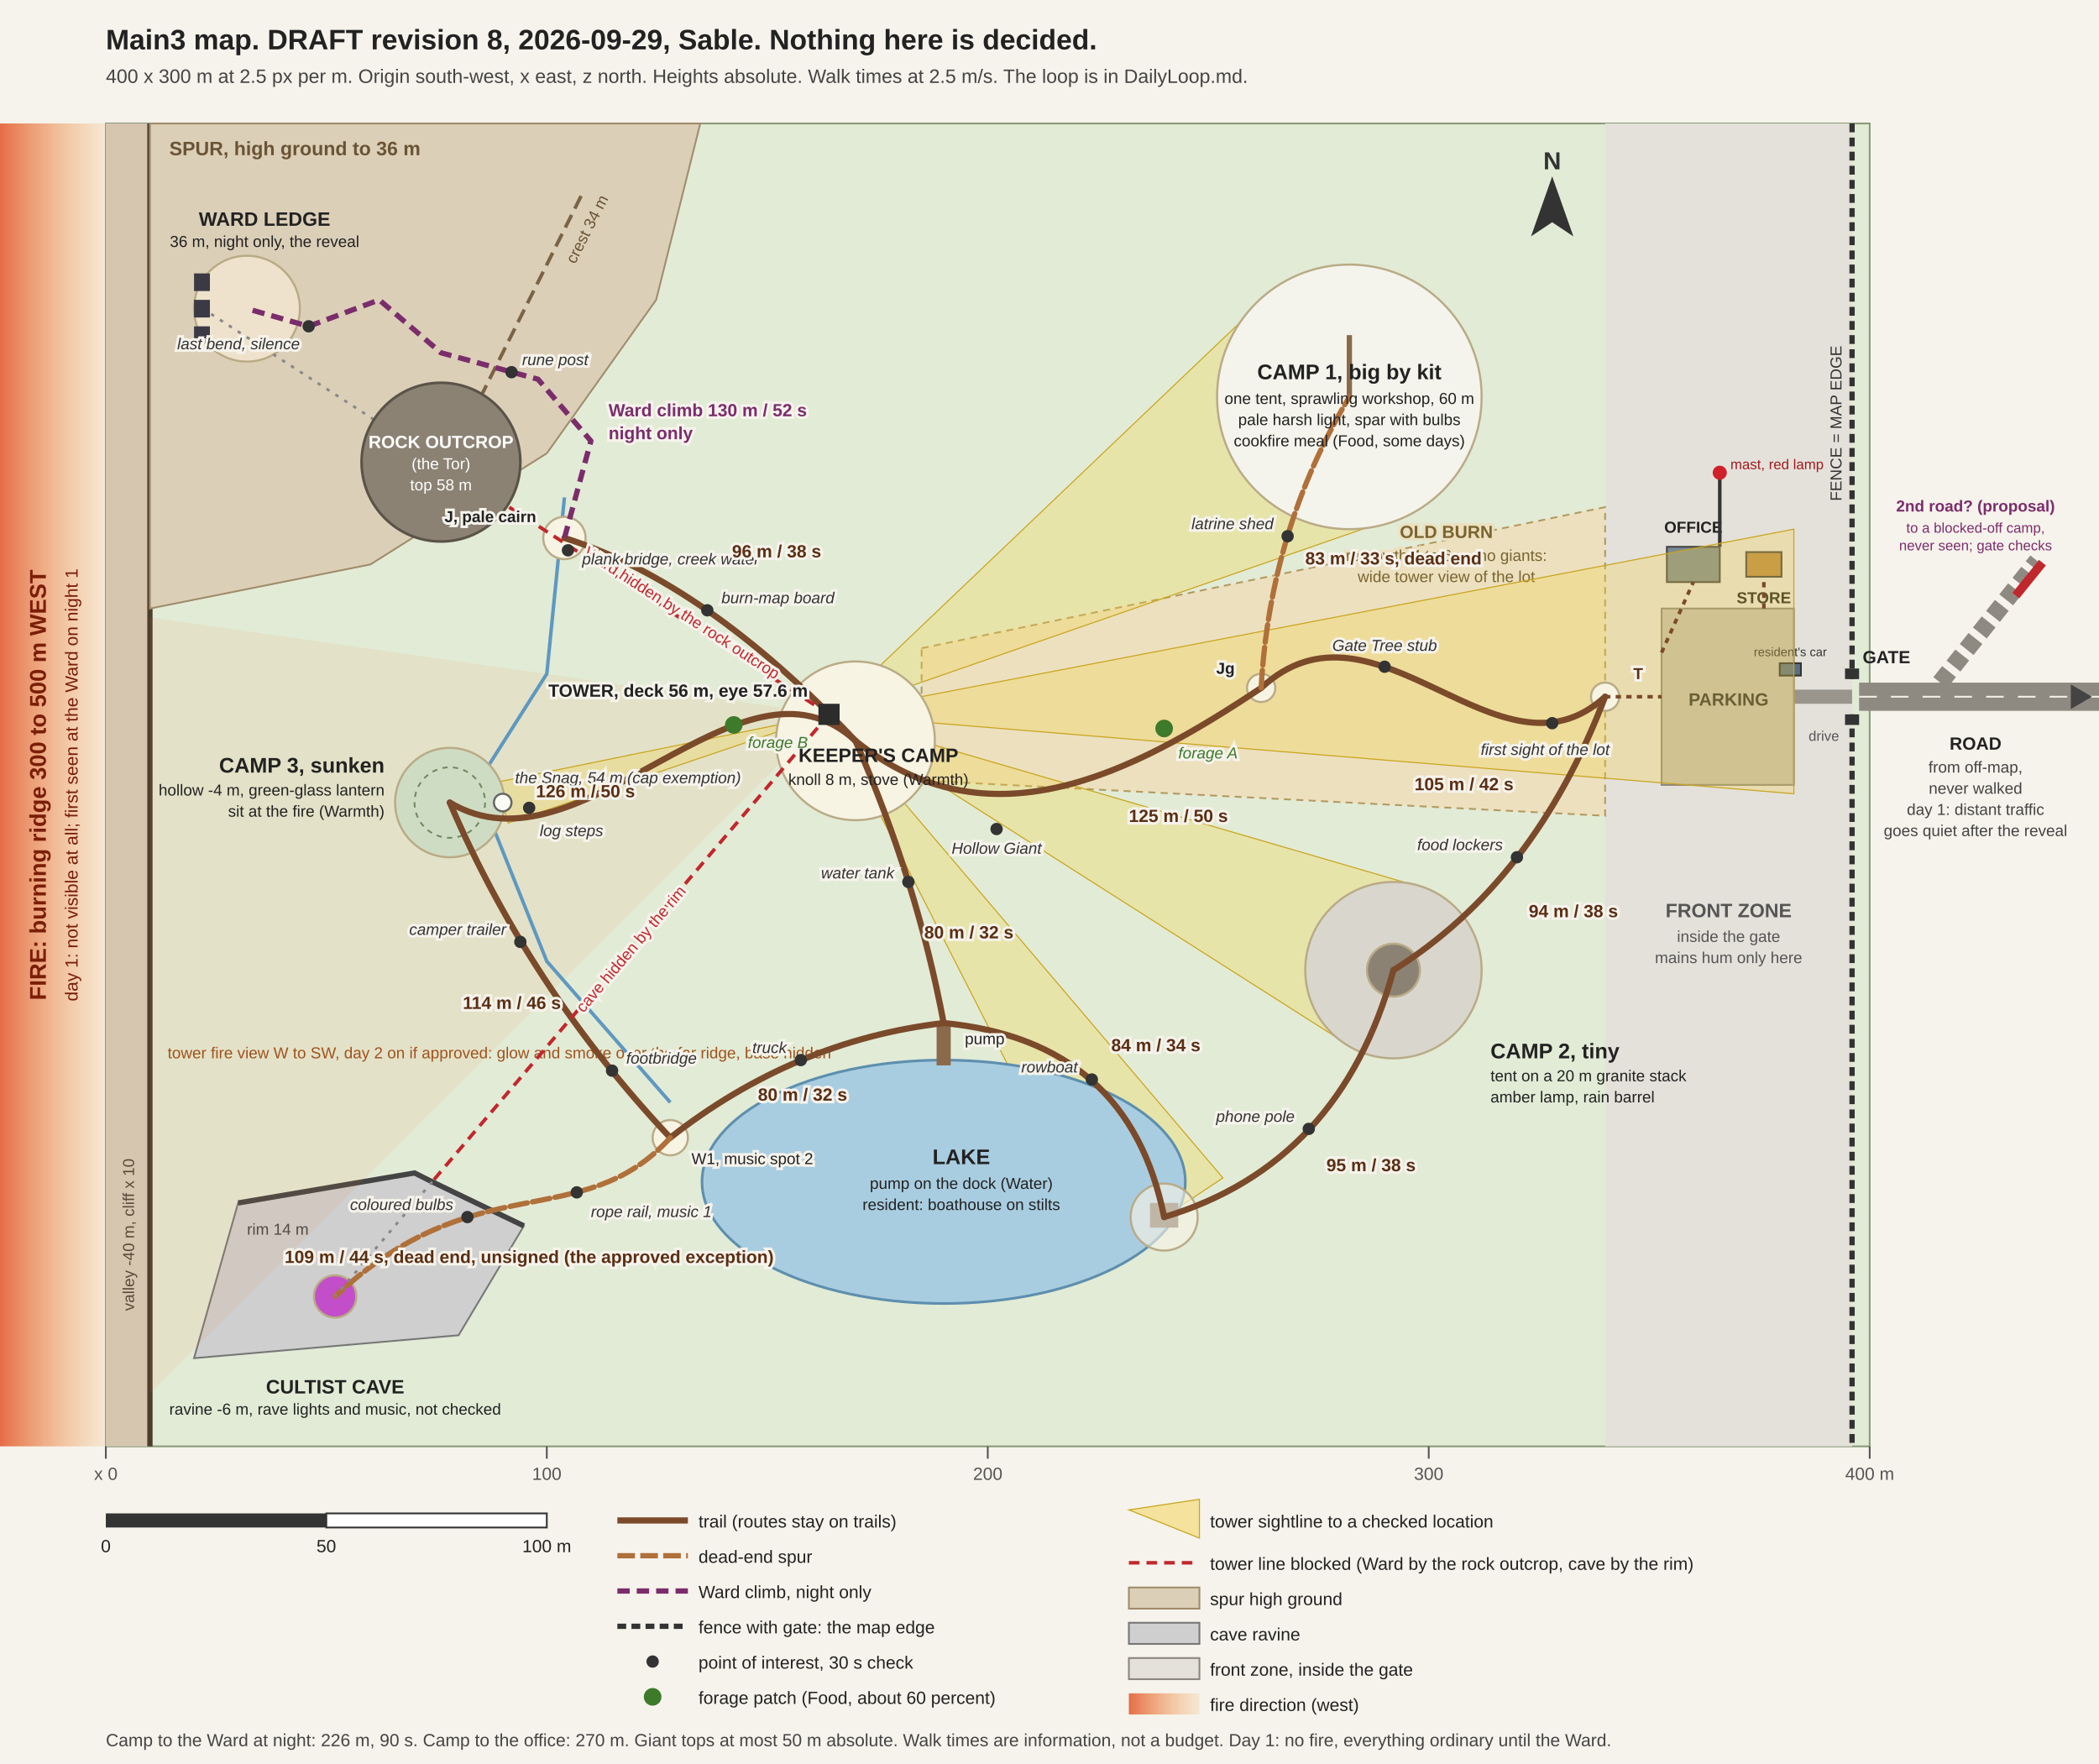
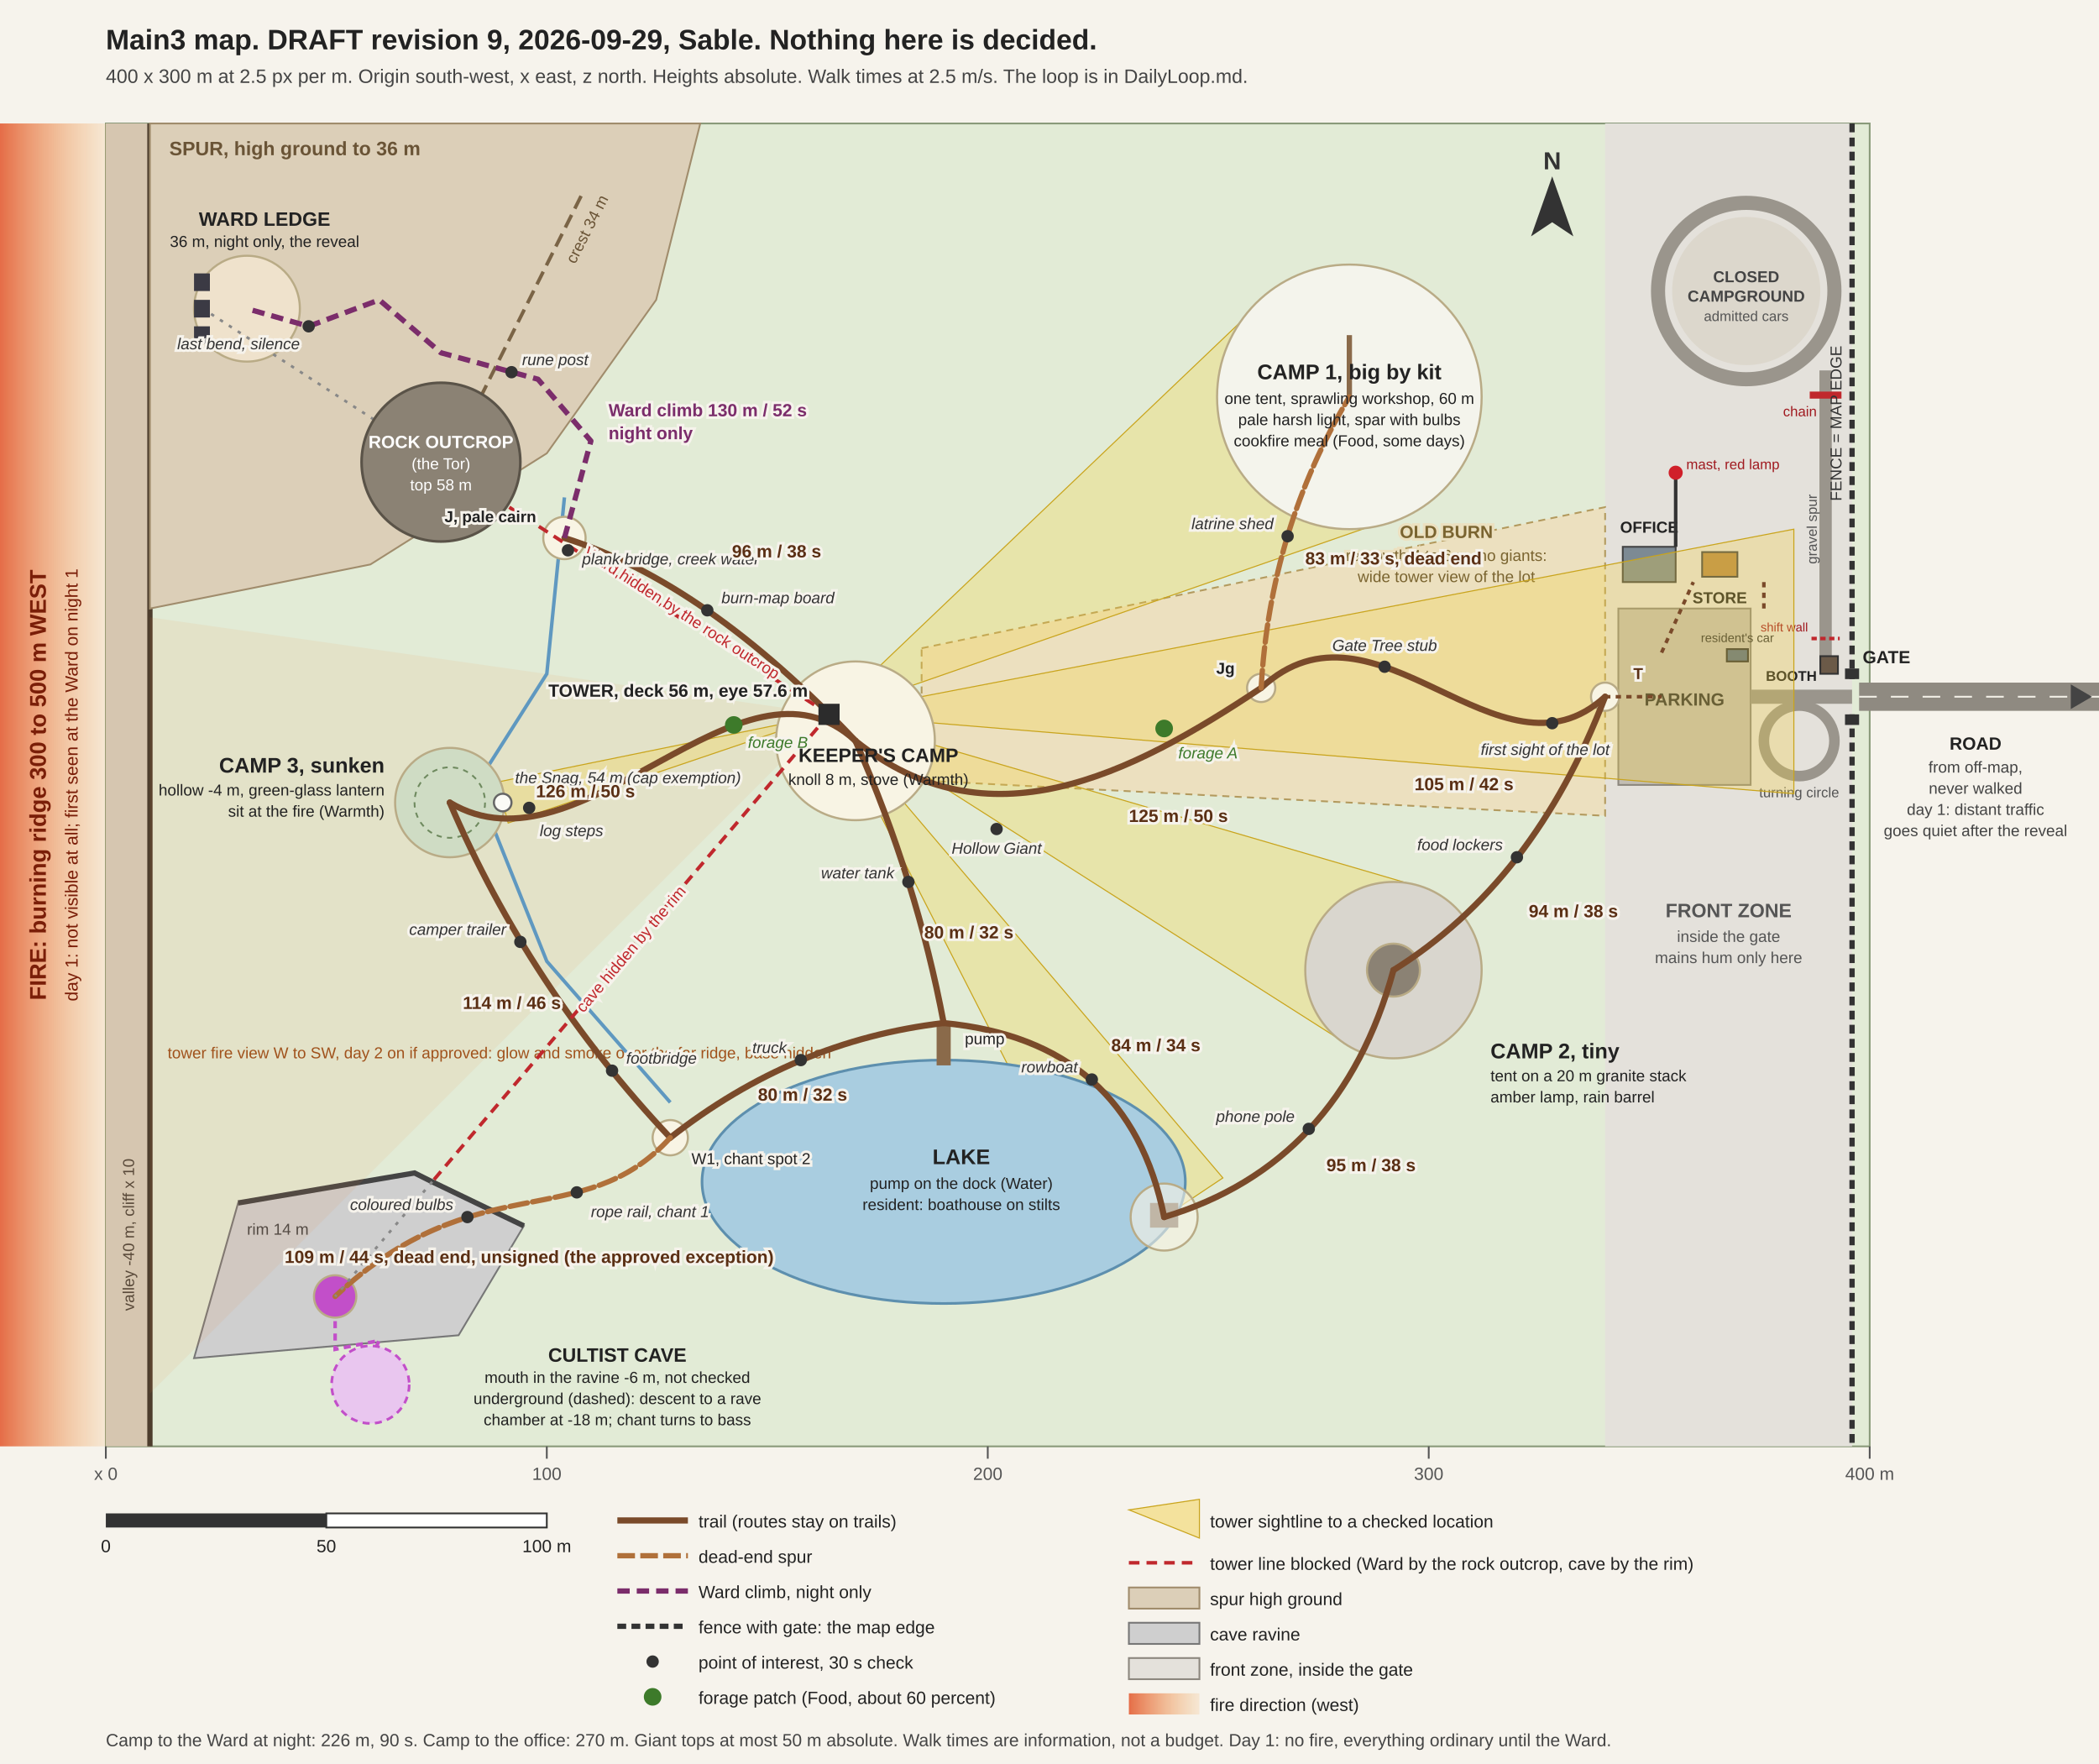
<svg xmlns="http://www.w3.org/2000/svg" width="1190" height="1000" viewBox="0 0 1190 1000" font-family="Arial, Helvetica, sans-serif">
  <defs>
    <linearGradient id="fire" x1="0" y1="0" x2="1" y2="0">
      <stop offset="0" stop-color="#e2552a" stop-opacity="0.85" />
      <stop offset="1" stop-color="#f3a54a" stop-opacity="0.15" />
    </linearGradient>
  </defs>
  <rect x="0" y="0" width="1190" height="1000" fill="#f6f3ec" />
-   <text x="60" y="28" font-size="16" font-weight="bold" fill="#222">Main3 map. DRAFT revision 8, 2026-09-29, Sable. Nothing here is decided.</text>
+   <text x="60" y="28" font-size="16" font-weight="bold" fill="#222">Main3 map. DRAFT revision 9, 2026-09-29, Sable. Nothing here is decided.</text>
  <text x="60" y="47" font-size="11" fill="#444">400 x 300 m at 2.5 px per m. Origin south-west, x east, z north. Heights absolute. Walk times at 2.5 m/s. The loop is in DailyLoop.md.</text>
  <rect x="60" y="70" width="1000" height="750" fill="#e2ebd6" stroke="#8a9a7a" stroke-width="1" />
  <rect x="0" y="70" width="60" height="750" fill="url(#fire)" />
  <text transform="translate(26,445) rotate(-90)" text-anchor="middle" font-size="13" font-weight="bold" fill="#7a1e08">FIRE: burning ridge 300 to 500 m WEST</text>
  <text transform="translate(44,445) rotate(-90)" text-anchor="middle" font-size="10" fill="#7a1e08">day 1: not visible at all; first seen at the Ward on night 1</text>
  <rect x="60" y="70" width="25" height="750" fill="#d6c6b0" />
  <line x1="85" y1="70" x2="85" y2="820" stroke="#4d3d2d" stroke-width="3" />
  <text transform="translate(76,700) rotate(-90)" text-anchor="middle" font-size="9" fill="#5a4a3a">valley -40 m, cliff x 10</text>
  <polygon points="85,345 210,320 310,257 372,170 397,70 85,70" fill="#dccfb8" stroke="#a08c6c" stroke-width="1" />
  <line x1="240" y1="290" x2="330" y2="110" stroke="#7a6446" stroke-width="2" stroke-dasharray="8 4" />
  <text x="96" y="88" font-size="11" font-weight="bold" fill="#6a5436">SPUR, high ground to 36 m</text>
  <text transform="translate(326,150) rotate(-63)" font-size="9" fill="#6a5436">crest 34 m</text>
  <polygon points="110,770 260,757 297,695 245,670 235,665 135,682" fill="#cfcfcf" stroke="#777" stroke-width="1" />
  <polyline points="135,682 235,665 245,670 297,695" fill="none" stroke="#444" stroke-width="3" />
  <text x="140" y="700" font-size="9" fill="#444">rim 14 m</text>
  <rect x="910" y="70" width="140" height="750" fill="#e4e1db" />
-   <rect x="942" y="345" width="75" height="100" fill="#c2bdb3" stroke="#8c877e" />
-   <text x="980" y="400" text-anchor="middle" font-size="10" font-weight="bold" fill="#333">PARKING</text>
-   <rect x="945" y="310" width="30" height="20" fill="#7d8a93" stroke="#444" />
-   <text x="960" y="302" text-anchor="middle" font-size="9" font-weight="bold" fill="#222">OFFICE</text>
-   <line x1="975" y1="310" x2="975" y2="270" stroke="#333" stroke-width="2" />
-   <circle cx="975" cy="268" r="4" fill="#d0202a" />
-   <text x="981" y="266" font-size="8" fill="#a01a20">mast, red lamp</text>
-   <rect x="990" y="313" width="20" height="14" fill="#b98a4a" stroke="#444" />
-   <text x="1000" y="342" text-anchor="middle" font-size="9" font-weight="bold" fill="#222">STORE</text>
-   <line x1="1017" y1="395" x2="1050" y2="395" stroke="#9a958c" stroke-width="8" />
-   <rect x="1009" y="376" width="12" height="7" fill="#5a6f86" stroke="#333" />
-   <text x="1015" y="372" text-anchor="middle" font-size="7" fill="#333">resident's car</text>
-   <text x="1034" y="420" text-anchor="middle" font-size="8" fill="#555">drive</text>
+   <circle cx="990" cy="165" r="50" fill="none" stroke="#9a958c" stroke-width="8" />
+   <circle cx="990" cy="165" r="42" fill="#dcd7cc" />
+   <text x="990" y="160" text-anchor="middle" font-size="9" font-weight="bold" fill="#444">CLOSED</text>
+   <text x="990" y="171" text-anchor="middle" font-size="9" font-weight="bold" fill="#444">CAMPGROUND</text>
+   <text x="990" y="182" text-anchor="middle" font-size="8" fill="#555">admitted cars</text>
+   <line x1="1035" y1="378" x2="1035" y2="210" stroke="#9a958c" stroke-width="7" />
+   <rect x="1026" y="222" width="18" height="4" fill="#c0282d" />
+   <text x="1030" y="236" text-anchor="end" font-size="8" fill="#a01a20">chain</text>
+   <line x1="1027" y1="362" x2="1043" y2="362" stroke="#c0282d" stroke-width="2" stroke-dasharray="3 2" />
+   <text x="1025" y="358" text-anchor="end" font-size="7" fill="#a01a20">shift wall</text>
+   <text transform="translate(1030,300) rotate(-90)" text-anchor="middle" font-size="8" fill="#555">gravel spur</text>
+   <rect x="917.5" y="345" width="75" height="100" fill="#c2bdb3" stroke="#8c877e" />
+   <text x="955" y="400" text-anchor="middle" font-size="10" font-weight="bold" fill="#333">PARKING</text>
+   <rect x="920" y="310" width="30" height="20" fill="#7d8a93" stroke="#444" />
+   <text x="935" y="302" text-anchor="middle" font-size="9" font-weight="bold" fill="#222">OFFICE</text>
+   <line x1="950" y1="310" x2="950" y2="270" stroke="#333" stroke-width="2" />
+   <circle cx="950" cy="268" r="4" fill="#d0202a" />
+   <text x="956" y="266" font-size="8" fill="#a01a20">mast, red lamp</text>
+   <rect x="965" y="313" width="20" height="14" fill="#b98a4a" stroke="#444" />
+   <text x="975" y="342" text-anchor="middle" font-size="9" font-weight="bold" fill="#222">STORE</text>
+   <rect x="979" y="368" width="12" height="7" fill="#5a6f86" stroke="#333" />
+   <text x="985" y="364" text-anchor="middle" font-size="7" fill="#333">resident's car</text>
+   <line x1="992.5" y1="395" x2="1050" y2="395" stroke="#9a958c" stroke-width="8" />
+   <circle cx="1020" cy="420" r="20" fill="none" stroke="#9a958c" stroke-width="6" />
+   <text x="1020" y="452" text-anchor="middle" font-size="8" fill="#555">turning circle</text>
+   <rect x="1032" y="372" width="10" height="10" fill="#6b5a48" stroke="#333" />
+   <text x="1030" y="386" text-anchor="end" font-size="8" font-weight="bold" fill="#222">BOOTH</text>
  <text x="980" y="520" text-anchor="middle" font-size="11" font-weight="bold" fill="#555">FRONT ZONE</text>
  <text x="980" y="534" text-anchor="middle" font-size="9" fill="#555">inside the gate</text>
  <text x="980" y="546" text-anchor="middle" font-size="9" fill="#555">mains hum only here</text>
  <line x1="1050" y1="70" x2="1050" y2="385" stroke="#333" stroke-width="3" stroke-dasharray="5 3" />
  <line x1="1050" y1="405" x2="1050" y2="820" stroke="#333" stroke-width="3" stroke-dasharray="5 3" />
  <rect x="1046" y="379" width="8" height="6" fill="#333" />
  <rect x="1046" y="405" width="8" height="6" fill="#333" />
  <text transform="translate(1044,240) rotate(-90)" text-anchor="middle" font-size="9" fill="#333">FENCE = MAP EDGE</text>
  <text x="1056" y="376" font-size="10" font-weight="bold" fill="#222">GATE</text>
  <rect x="1054" y="387" width="136" height="16" fill="#8f8a81" />
  <line x1="1054" y1="395" x2="1190" y2="395" stroke="#f2efe6" stroke-width="1" stroke-dasharray="10 8" />
  <text x="1120" y="425" text-anchor="middle" font-size="10" font-weight="bold" fill="#222">ROAD</text>
  <text x="1120" y="438" text-anchor="middle" font-size="9" fill="#444">from off-map,</text>
  <text x="1120" y="450" text-anchor="middle" font-size="9" fill="#444">never walked</text>
  <polygon points="1186,395 1174,388 1174,402" fill="#444" />
-   <path d="M1100,387 L1155,318" stroke="#8f8a81" stroke-width="10" fill="none" stroke-dasharray="8 4" />
-   <rect x="1138" y="326" width="24" height="5" fill="#c0282d" transform="rotate(-51 1150 328)" />
-   <text x="1120" y="290" text-anchor="middle" font-size="9" font-weight="bold" fill="#7b2d6b">2nd road? (proposal)</text>
-   <text x="1120" y="302" text-anchor="middle" font-size="8" fill="#7b2d6b">to a blocked-off camp,</text>
-   <text x="1120" y="312" text-anchor="middle" font-size="8" fill="#7b2d6b">never seen; gate checks</text>
  <text x="1120" y="462" text-anchor="middle" font-size="9" fill="#444">day 1: distant traffic</text>
  <text x="1120" y="474" text-anchor="middle" font-size="9" fill="#444">goes quiet after the reveal</text>
  <polygon points="470,405 85,350 85,790" fill="#f08a3a" fill-opacity="0.09" />
  <text x="95" y="600" font-size="9" fill="#a0521c">tower fire view W to SW, day 2 on if approved: glow and smoke over the far ridge, base hidden</text>
  <polygon points="522.5,367.5 910,287.5 910,462.5 522.5,442.5" fill="#ece0bf" stroke="#b39a5e" stroke-width="1" stroke-dasharray="4 3" />
  <text x="820" y="305" text-anchor="middle" font-size="10" font-weight="bold" fill="#7a6430" style="paint-order:stroke;stroke:#ece0bf;stroke-width:3px">OLD BURN</text>
  <text x="820" y="318" text-anchor="middle" font-size="9" fill="#7a6430" style="paint-order:stroke;stroke:#ece0bf;stroke-width:3px">regrowth 4 to 6 m, no giants:</text>
  <text x="820" y="330" text-anchor="middle" font-size="9" fill="#7a6430" style="paint-order:stroke;stroke:#ece0bf;stroke-width:3px">wide tower view of the lot</text>
  <g fill="#f2cf3c" fill-opacity="0.28" stroke="#c9a41c" stroke-width="0.6">
    <polygon points="470,405 626.7,712.2 693.3,667.8" />
    <polygon points="470,405 804.1,289.0 725.9,161.0" />
    <polygon points="470,405 769.4,595.6 810.6,504.4" />
    <polygon points="470,405 281.9,443.4 288.1,466.6" />
    <polygon points="470,405 1017,300 1017,450" />
  </g>
  <polyline points="320,282 310,382 270,445 310,545 380,625" fill="none" stroke="#5f98c0" stroke-width="2" />
  <ellipse cx="535" cy="670" rx="137" ry="69" fill="#a9cde0" stroke="#5d8fae" stroke-width="1.5" />
  <rect x="531" y="580" width="8" height="24" fill="#8a6a4a" />
  <rect x="652" y="682" width="16" height="14" fill="#6b5a48" />
  <g stroke="#b9ab86" stroke-width="1.2">
    <circle cx="485" cy="420" r="45" fill="#f8f4e4" />
    <circle cx="765" cy="225" r="75" fill="#f4f4ec" />
    <circle cx="790" cy="550" r="50" fill="#d9d6ce" />
    <circle cx="790" cy="550" r="15" fill="#8b8274" />
    <circle cx="255" cy="455" r="31" fill="#cfdcc4" />
    <circle cx="140" cy="175" r="30" fill="#efe2cc" />
    <circle cx="660" cy="690" r="19" fill="#f8f4e4" fill-opacity="0.6" />
    <circle cx="320" cy="305" r="12" fill="#f8f4e4" />
    <circle cx="380" cy="645" r="10" fill="#f8f4e4" />
    <circle cx="715" cy="390" r="8" fill="#f8f4e4" />
    <circle cx="910" cy="395" r="8" fill="#f8f4e4" />
    <circle cx="190" cy="735" r="12" fill="#c24fc9" />
+     <path d="M190,735 L190,765 L215,760 L205,780" fill="none" stroke="#c24fc9" stroke-width="2" stroke-dasharray="4 3" />
+     <circle cx="210" cy="785" r="22" fill="#e9c6ef" stroke="#c24fc9" stroke-width="1.5" stroke-dasharray="4 3" />
  </g>
  <circle cx="255" cy="455" r="20" fill="none" stroke="#6f8a5f" stroke-width="1" stroke-dasharray="3 3" />
  <circle cx="285" cy="455" r="5" fill="#fbfbf6" stroke="#666" stroke-width="1.2" />
  <line x1="765" y1="225" x2="765" y2="190" stroke="#8a6a4a" stroke-width="3" />
  <g fill="none" stroke="#7a4a2a" stroke-width="3.5" stroke-linecap="round">
    <path d="M485,420 Q520,500 535,580" />
    <path d="M535,580 Q640,590 660,690" />
    <path d="M660,690 Q760,660 790,550" />
    <path d="M790,550 Q870,500 910,395" />
    <path d="M485,420 C560,480 640,440 715,390" />
    <path d="M715,390 C780,330 850,450 910,395" />
    <path d="M485,420 C420,360 330,500 255,455" />
    <path d="M535,580 Q450,590 380,645" />
    <path d="M380,645 Q300,560 255,455" />
    <path d="M485,420 Q400,330 320,305" />
  </g>
  <g fill="none" stroke="#7a4a2a" stroke-width="2" stroke-dasharray="3 3">
    <path d="M910,395 L942,395" />
    <path d="M942,370 L960,330" />
    <path d="M1000,345 L1000,327" />
  </g>
  <g fill="none" stroke="#b0703a" stroke-width="3" stroke-dasharray="10 3" stroke-linecap="round">
    <path d="M715,390 Q720,300 765,225" />
    <path d="M380,645 C330,700 270,660 190,735" />
  </g>
  <polyline points="320,305 335,250 305,215 250,200 215,170 175,185 140,175" fill="none" stroke="#7b2d6b" stroke-width="3" stroke-dasharray="7 4" stroke-linejoin="round" />
  <line x1="470" y1="405" x2="287.5" y2="286.8" stroke="#c0282d" stroke-width="2" stroke-dasharray="6 4" />
  <line x1="287.5" y1="286.8" x2="115" y2="175" stroke="#888" stroke-width="1.5" stroke-dasharray="2 4" />
  <line x1="470" y1="405" x2="245" y2="670" stroke="#c0282d" stroke-width="2" stroke-dasharray="6 4" />
  <line x1="245" y1="670" x2="190" y2="735" stroke="#888" stroke-width="1.5" stroke-dasharray="2 4" />
  <text transform="translate(385,350) rotate(33)" text-anchor="middle" font-size="9" fill="#c0282d" style="paint-order:stroke;stroke:#f6f3ec;stroke-width:3px">Ward hidden by the rock outcrop</text>
  <text transform="translate(360,540) rotate(-49.7)" text-anchor="middle" font-size="9" fill="#c0282d" style="paint-order:stroke;stroke:#f6f3ec;stroke-width:3px">cave hidden by the rim</text>
  <circle cx="250" cy="262" r="45" fill="#8b8274" stroke="#5a5348" stroke-width="1.5" />
  <text x="250" y="254" text-anchor="middle" font-size="10" font-weight="bold" fill="#fff">ROCK OUTCROP</text>
  <text x="250" y="266" text-anchor="middle" font-size="9" fill="#fff">(the Tor)</text>
  <text x="250" y="278" text-anchor="middle" font-size="9" fill="#fff">top 58 m</text>
  <g fill="#3b3a44">
    <rect x="110" y="155" width="9" height="10" />
    <rect x="110" y="170" width="9" height="10" />
    <rect x="110" y="185" width="9" height="10" />
  </g>
  <rect x="464" y="399" width="12" height="12" fill="#2c2c2c" />
  <text x="458" y="395" text-anchor="end" font-size="10" font-weight="bold" fill="#222" style="paint-order:stroke;stroke:#f6f3ec;stroke-width:3px">TOWER, deck 56 m, eye 57.6 m</text>
  <g fill="#333">
    <circle cx="515" cy="500" r="3.5" />
    <circle cx="619" cy="612" r="3.5" />
    <circle cx="742" cy="640" r="3.5" />
    <circle cx="860" cy="486" r="3.5" />
    <circle cx="565" cy="470" r="3.5" />
    <circle cx="785" cy="378" r="3.5" />
    <circle cx="880" cy="410" r="3.5" />
    <circle cx="730" cy="304" r="3.5" />
    <circle cx="300" cy="458" r="3.5" />
    <circle cx="454" cy="601" r="3.5" />
    <circle cx="347" cy="607" r="3.5" />
    <circle cx="295" cy="534" r="3.5" />
    <circle cx="327" cy="676" r="3.5" />
    <circle cx="265" cy="690" r="3.5" />
    <circle cx="401" cy="346" r="3.5" />
    <circle cx="322" cy="312" r="3.5" />
    <circle cx="290" cy="211" r="3.5" />
    <circle cx="175" cy="185" r="3.5" />
  </g>
  <g fill="#3d7a2a">
    <circle cx="660" cy="413" r="5" />
    <circle cx="416" cy="411" r="5" />
  </g>
  <g font-size="9" font-style="italic" fill="#333" style="paint-order:stroke;stroke:#f6f3ec;stroke-width:3px">
    <text x="507" y="498" text-anchor="end">water tank</text>
    <text x="611" y="608" text-anchor="end">rowboat</text>
    <text x="734" y="636" text-anchor="end">phone pole</text>
    <text x="852" y="482" text-anchor="end">food lockers</text>
    <text x="565" y="484" text-anchor="middle">Hollow Giant</text>
    <text x="785" y="369" text-anchor="middle">Gate Tree stub</text>
    <text x="876" y="428" text-anchor="middle">first sight of the lot</text>
    <text x="722" y="300" text-anchor="end">latrine shed</text>
    <text x="306" y="474">log steps</text>
    <text x="446" y="597" text-anchor="end">truck</text>
    <text x="355" y="603">footbridge</text>
    <text x="287" y="530" text-anchor="end">camper trailer</text>
-     <text x="335" y="690">rope rail, music 1</text>
+     <text x="335" y="690">rope rail, chant 1</text>
    <text x="257" y="686" text-anchor="end">coloured bulbs</text>
    <text x="409" y="342">burn-map board</text>
    <text x="330" y="320">plank bridge, creek water</text>
    <text x="296" y="207">rune post</text>
    <text x="170" y="198" text-anchor="end">last bend, silence</text>
    <text x="668" y="430" fill="#3d7a2a">forage A</text>
    <text x="424" y="424" fill="#3d7a2a">forage B</text>
    <text x="292" y="444">the Snag, 54 m (cap exemption)</text>
  </g>
  <g font-size="10" font-weight="bold" fill="#5a2f14" style="paint-order:stroke;stroke:#f6f3ec;stroke-width:3px">
    <text x="524" y="532">80 m / 32 s</text>
    <text x="630" y="596">84 m / 34 s</text>
    <text x="752" y="664">95 m / 38 s</text>
    <text x="892" y="520" text-anchor="middle">94 m / 38 s</text>
    <text x="640" y="466">125 m / 50 s</text>
    <text x="830" y="448" text-anchor="middle">105 m / 42 s</text>
    <text x="740" y="320">83 m / 33 s, dead end</text>
    <text x="360" y="452" text-anchor="end">126 m / 50 s</text>
    <text x="455" y="624" text-anchor="middle">80 m / 32 s</text>
    <text x="318" y="572" text-anchor="end">114 m / 46 s</text>
    <text x="300" y="716" text-anchor="middle">109 m / 44 s, dead end, unsigned (the approved exception)</text>
    <text x="415" y="316">96 m / 38 s</text>
    <text x="926" y="385" font-size="9">T</text>
  </g>
  <g font-size="10" font-weight="bold" fill="#7b2d6b" style="paint-order:stroke;stroke:#f6f3ec;stroke-width:3px">
    <text x="345" y="236">Ward climb 130 m / 52 s</text>
    <text x="345" y="249">night only</text>
  </g>
  <g fill="#222" text-anchor="middle">
    <text x="498" y="432" font-size="11" font-weight="bold">KEEPER'S CAMP</text>
    <text x="498" y="445" font-size="9">knoll 8 m, stove (Warmth)</text>
    <text x="545" y="660" font-size="12" font-weight="bold">LAKE</text>
    <text x="545" y="674" font-size="9">pump on the dock (Water)</text>
    <text x="545" y="686" font-size="9">resident: boathouse on stilts</text>
    <text x="765" y="215" font-size="12" font-weight="bold">CAMP 1, big by kit</text>
    <text x="765" y="229" font-size="9">one tent, sprawling workshop, 60 m</text>
    <text x="765" y="241" font-size="9">pale harsh light, spar with bulbs</text>
    <text x="765" y="253" font-size="9">cookfire meal (Food, some days)</text>
    <text x="845" y="600" text-anchor="start" font-size="12" font-weight="bold">CAMP 2, tiny</text>
    <text x="845" y="613" text-anchor="start" font-size="9">tent on a 20 m granite stack</text>
    <text x="845" y="625" text-anchor="start" font-size="9">amber lamp, rain barrel</text>
    <text x="218" y="438" text-anchor="end" font-size="12" font-weight="bold">CAMP 3, sunken</text>
    <text x="218" y="451" text-anchor="end" font-size="9">hollow -4 m, green-glass lantern</text>
    <text x="218" y="463" text-anchor="end" font-size="9">sit at the fire (Warmth)</text>
    <text x="150" y="128" font-size="11" font-weight="bold">WARD LEDGE</text>
    <text x="150" y="140" font-size="9">36 m, night only, the reveal</text>
-     <text x="190" y="790" font-size="11" font-weight="bold">CULTIST CAVE</text>
-     <text x="190" y="802" font-size="9">ravine -6 m, rave lights and music, not checked</text>
+     <text x="350" y="772" font-size="11" font-weight="bold">CULTIST CAVE</text>
+     <text x="350" y="784" font-size="9">mouth in the ravine -6 m, not checked</text>
+     <text x="350" y="796" font-size="9">underground (dashed): descent to a rave</text>
+     <text x="350" y="808" font-size="9">chamber at -18 m; chant turns to bass</text>
  </g>
  <g fill="#222" font-size="9" style="paint-order:stroke;stroke:#f6f3ec;stroke-width:3px">
    <text x="304" y="296" text-anchor="end" font-weight="bold">J, pale cairn</text>
-     <text x="392" y="660">W1, music spot 2</text>
+     <text x="392" y="660">W1, chant spot 2</text>
    <text x="700" y="382" text-anchor="end" font-weight="bold">Jg</text>
    <text x="547" y="592">pump</text>
  </g>
  <g stroke="#555" stroke-width="1">
    <line x1="60" y1="820" x2="60" y2="827" />
    <line x1="310" y1="820" x2="310" y2="827" />
    <line x1="560" y1="820" x2="560" y2="827" />
    <line x1="810" y1="820" x2="810" y2="827" />
    <line x1="1060" y1="820" x2="1060" y2="827" />
  </g>
  <g font-size="10" fill="#555" text-anchor="middle">
    <text x="60" y="839">x 0</text>
    <text x="310" y="839">100</text>
    <text x="560" y="839">200</text>
    <text x="810" y="839">300</text>
    <text x="1060" y="839">400 m</text>
  </g>
  <polygon points="880,100 868,134 880,126 892,134" fill="#333" />
  <text x="880" y="96" text-anchor="middle" font-size="14" font-weight="bold" fill="#333">N</text>
  <g font-size="10" fill="#222">
    <rect x="60" y="858" width="125" height="8" fill="#333" />
    <rect x="185" y="858" width="125" height="8" fill="#fff" stroke="#333" />
    <text x="60" y="880" text-anchor="middle">0</text>
    <text x="185" y="880" text-anchor="middle">50</text>
    <text x="310" y="880" text-anchor="middle">100 m</text>
    <line x1="350" y1="862" x2="390" y2="862" stroke="#7a4a2a" stroke-width="3.5" />
    <text x="396" y="866">trail (routes stay on trails)</text>
    <line x1="350" y1="882" x2="390" y2="882" stroke="#b0703a" stroke-width="3" stroke-dasharray="10 3" />
    <text x="396" y="886">dead-end spur</text>
    <line x1="350" y1="902" x2="390" y2="902" stroke="#7b2d6b" stroke-width="3" stroke-dasharray="7 4" />
    <text x="396" y="906">Ward climb, night only</text>
    <line x1="350" y1="922" x2="390" y2="922" stroke="#333" stroke-width="3" stroke-dasharray="5 3" />
    <text x="396" y="926">fence with gate: the map edge</text>
    <circle cx="370" cy="942" r="3.5" fill="#333" />
    <text x="396" y="946">point of interest, 30 s check</text>
    <circle cx="370" cy="962" r="5" fill="#3d7a2a" />
    <text x="396" y="966">forage patch (Food, about 60 percent)</text>
    <polygon points="640,856 680,850 680,872" fill="#f2cf3c" fill-opacity="0.45" stroke="#c9a41c" stroke-width="0.6" />
    <text x="686" y="866">tower sightline to a checked location</text>
    <line x1="640" y1="886" x2="680" y2="886" stroke="#c0282d" stroke-width="2" stroke-dasharray="6 4" />
    <text x="686" y="890">tower line blocked (Ward by the rock outcrop, cave by the rim)</text>
    <rect x="640" y="900" width="40" height="12" fill="#dccfb8" stroke="#a08c6c" />
    <text x="686" y="910">spur high ground</text>
    <rect x="640" y="920" width="40" height="12" fill="#cfcfcf" stroke="#777" />
    <text x="686" y="930">cave ravine</text>
    <rect x="640" y="940" width="40" height="12" fill="#e4e1db" stroke="#8c877e" />
    <text x="686" y="950">front zone, inside the gate</text>
    <rect x="640" y="960" width="40" height="12" fill="url(#fire)" />
    <text x="686" y="970">fire direction (west)</text>
    <text x="60" y="990" fill="#444">Camp to the Ward at night: 226 m, 90 s. Camp to the office: 270 m. Giant tops at most 50 m absolute. Walk times are information, not a budget. Day 1: no fire, everything ordinary until the Ward.</text>
  </g>
</svg>
